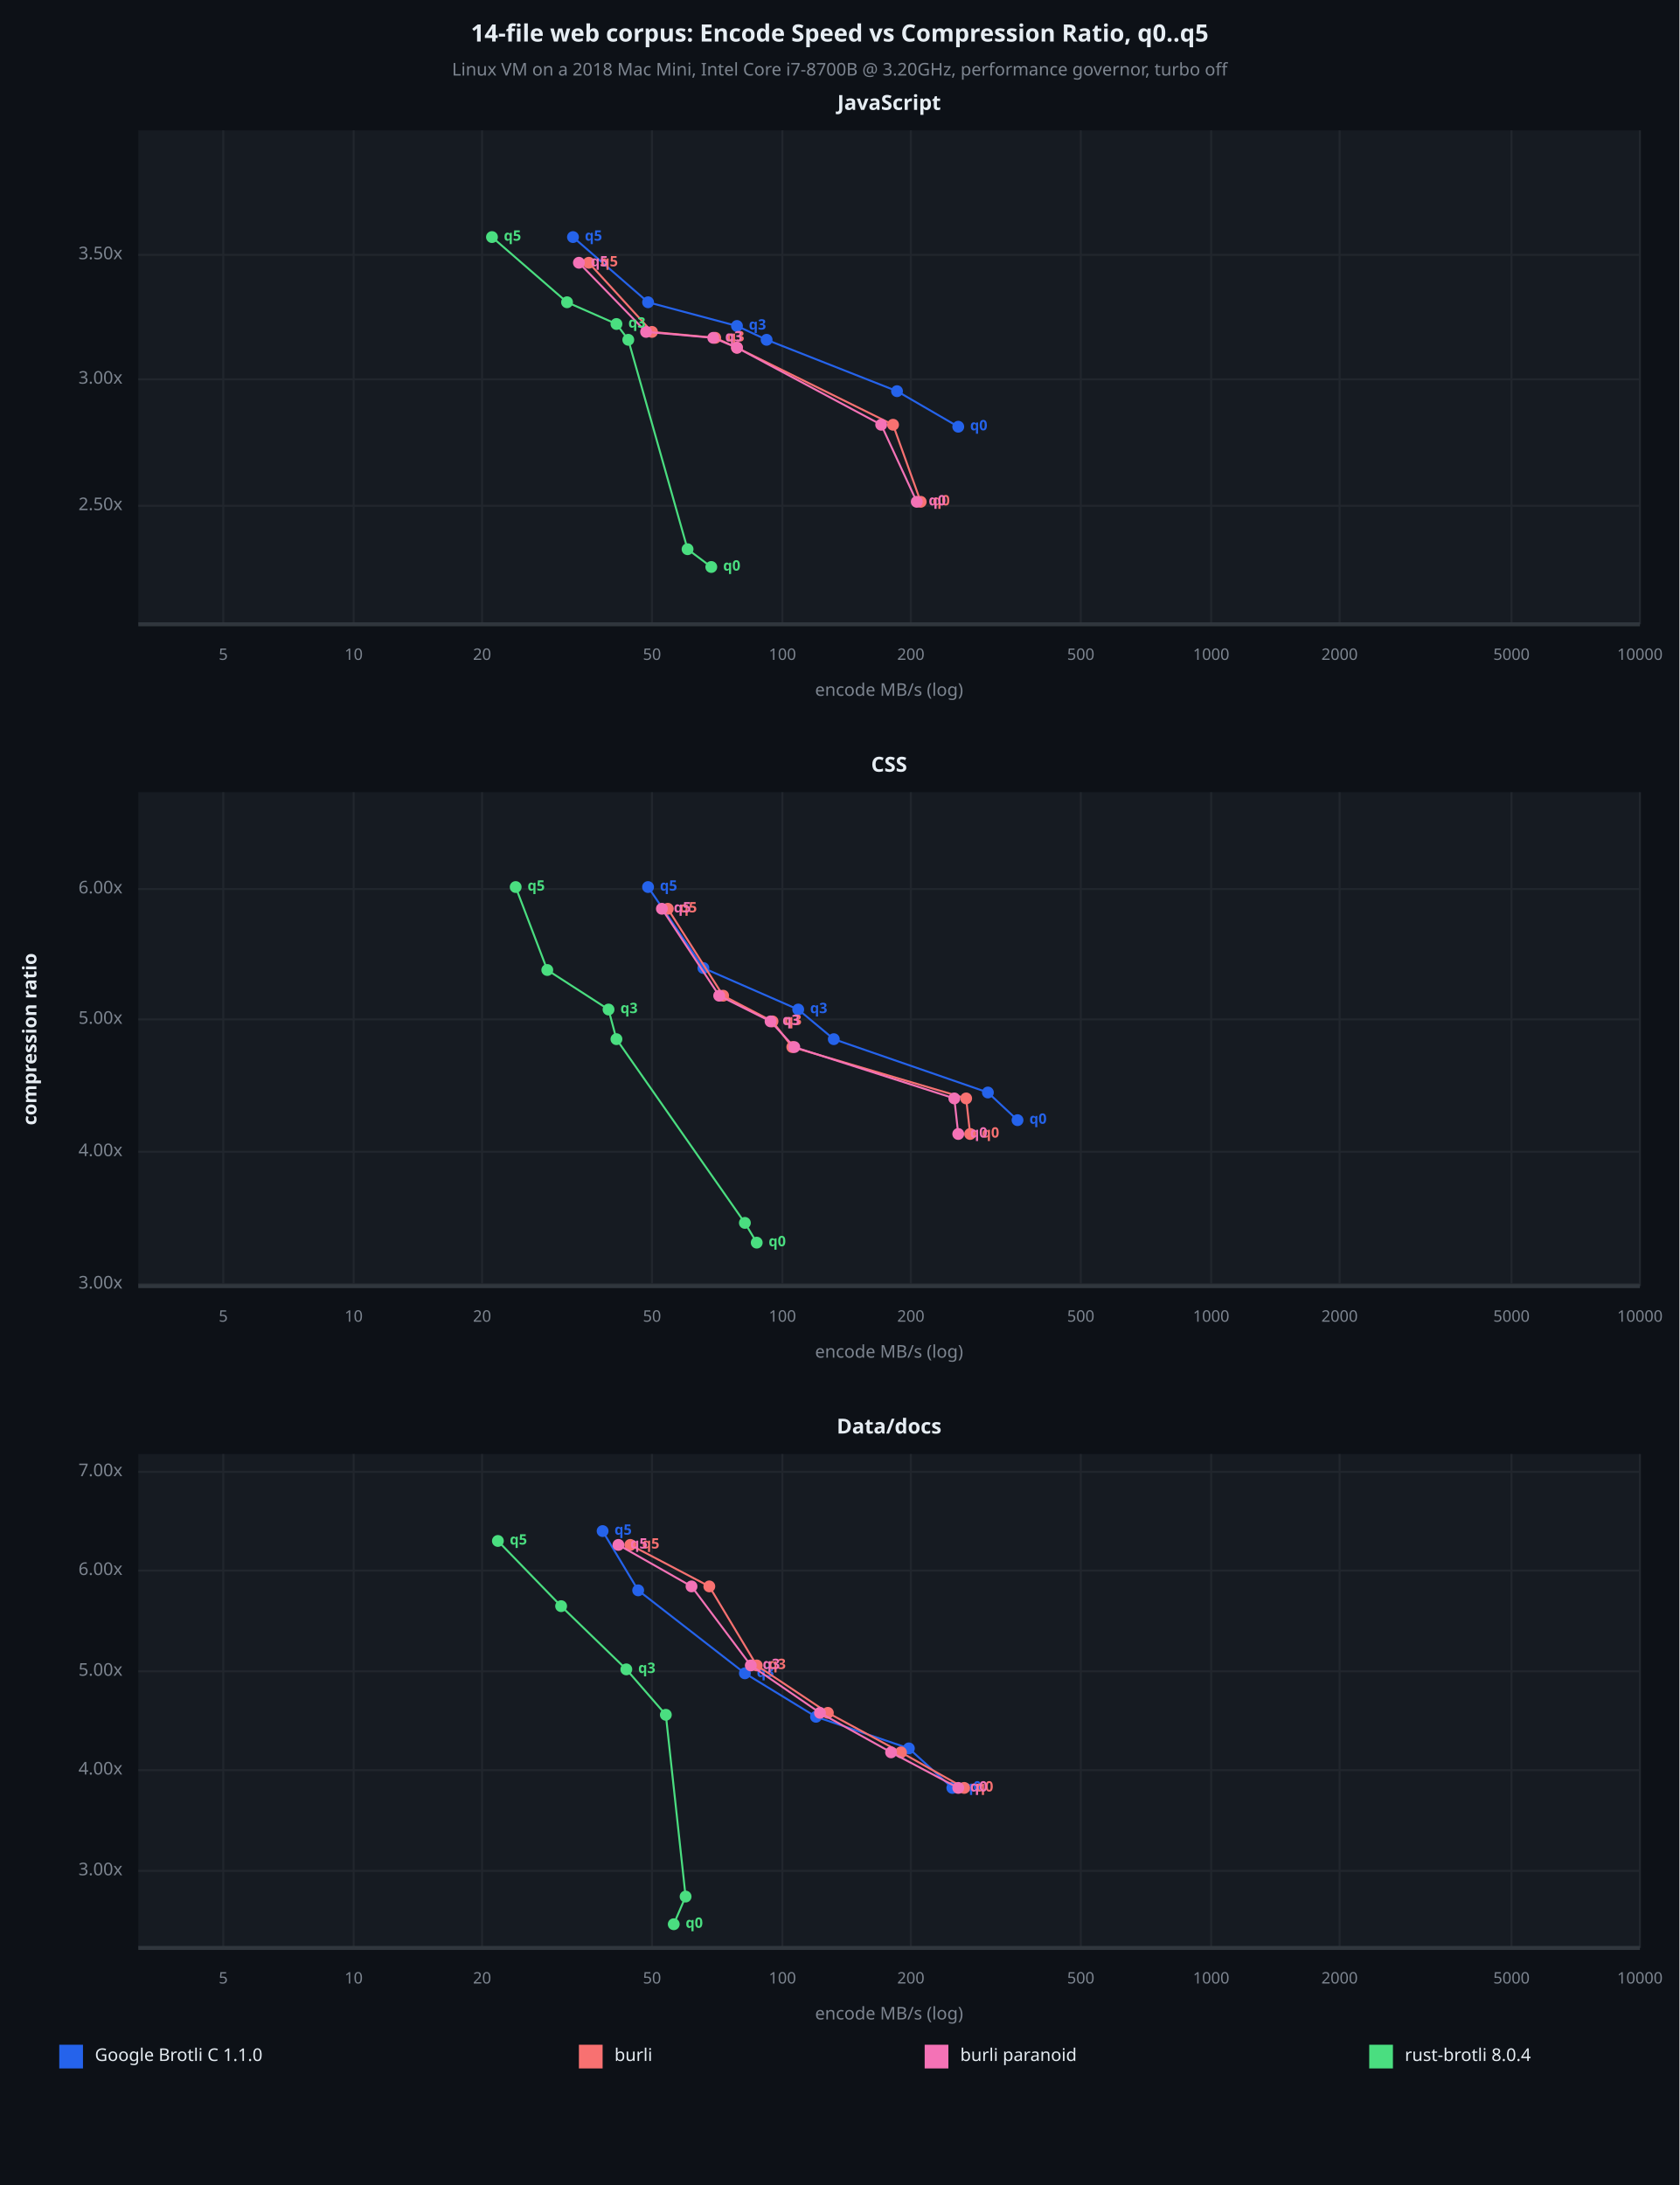
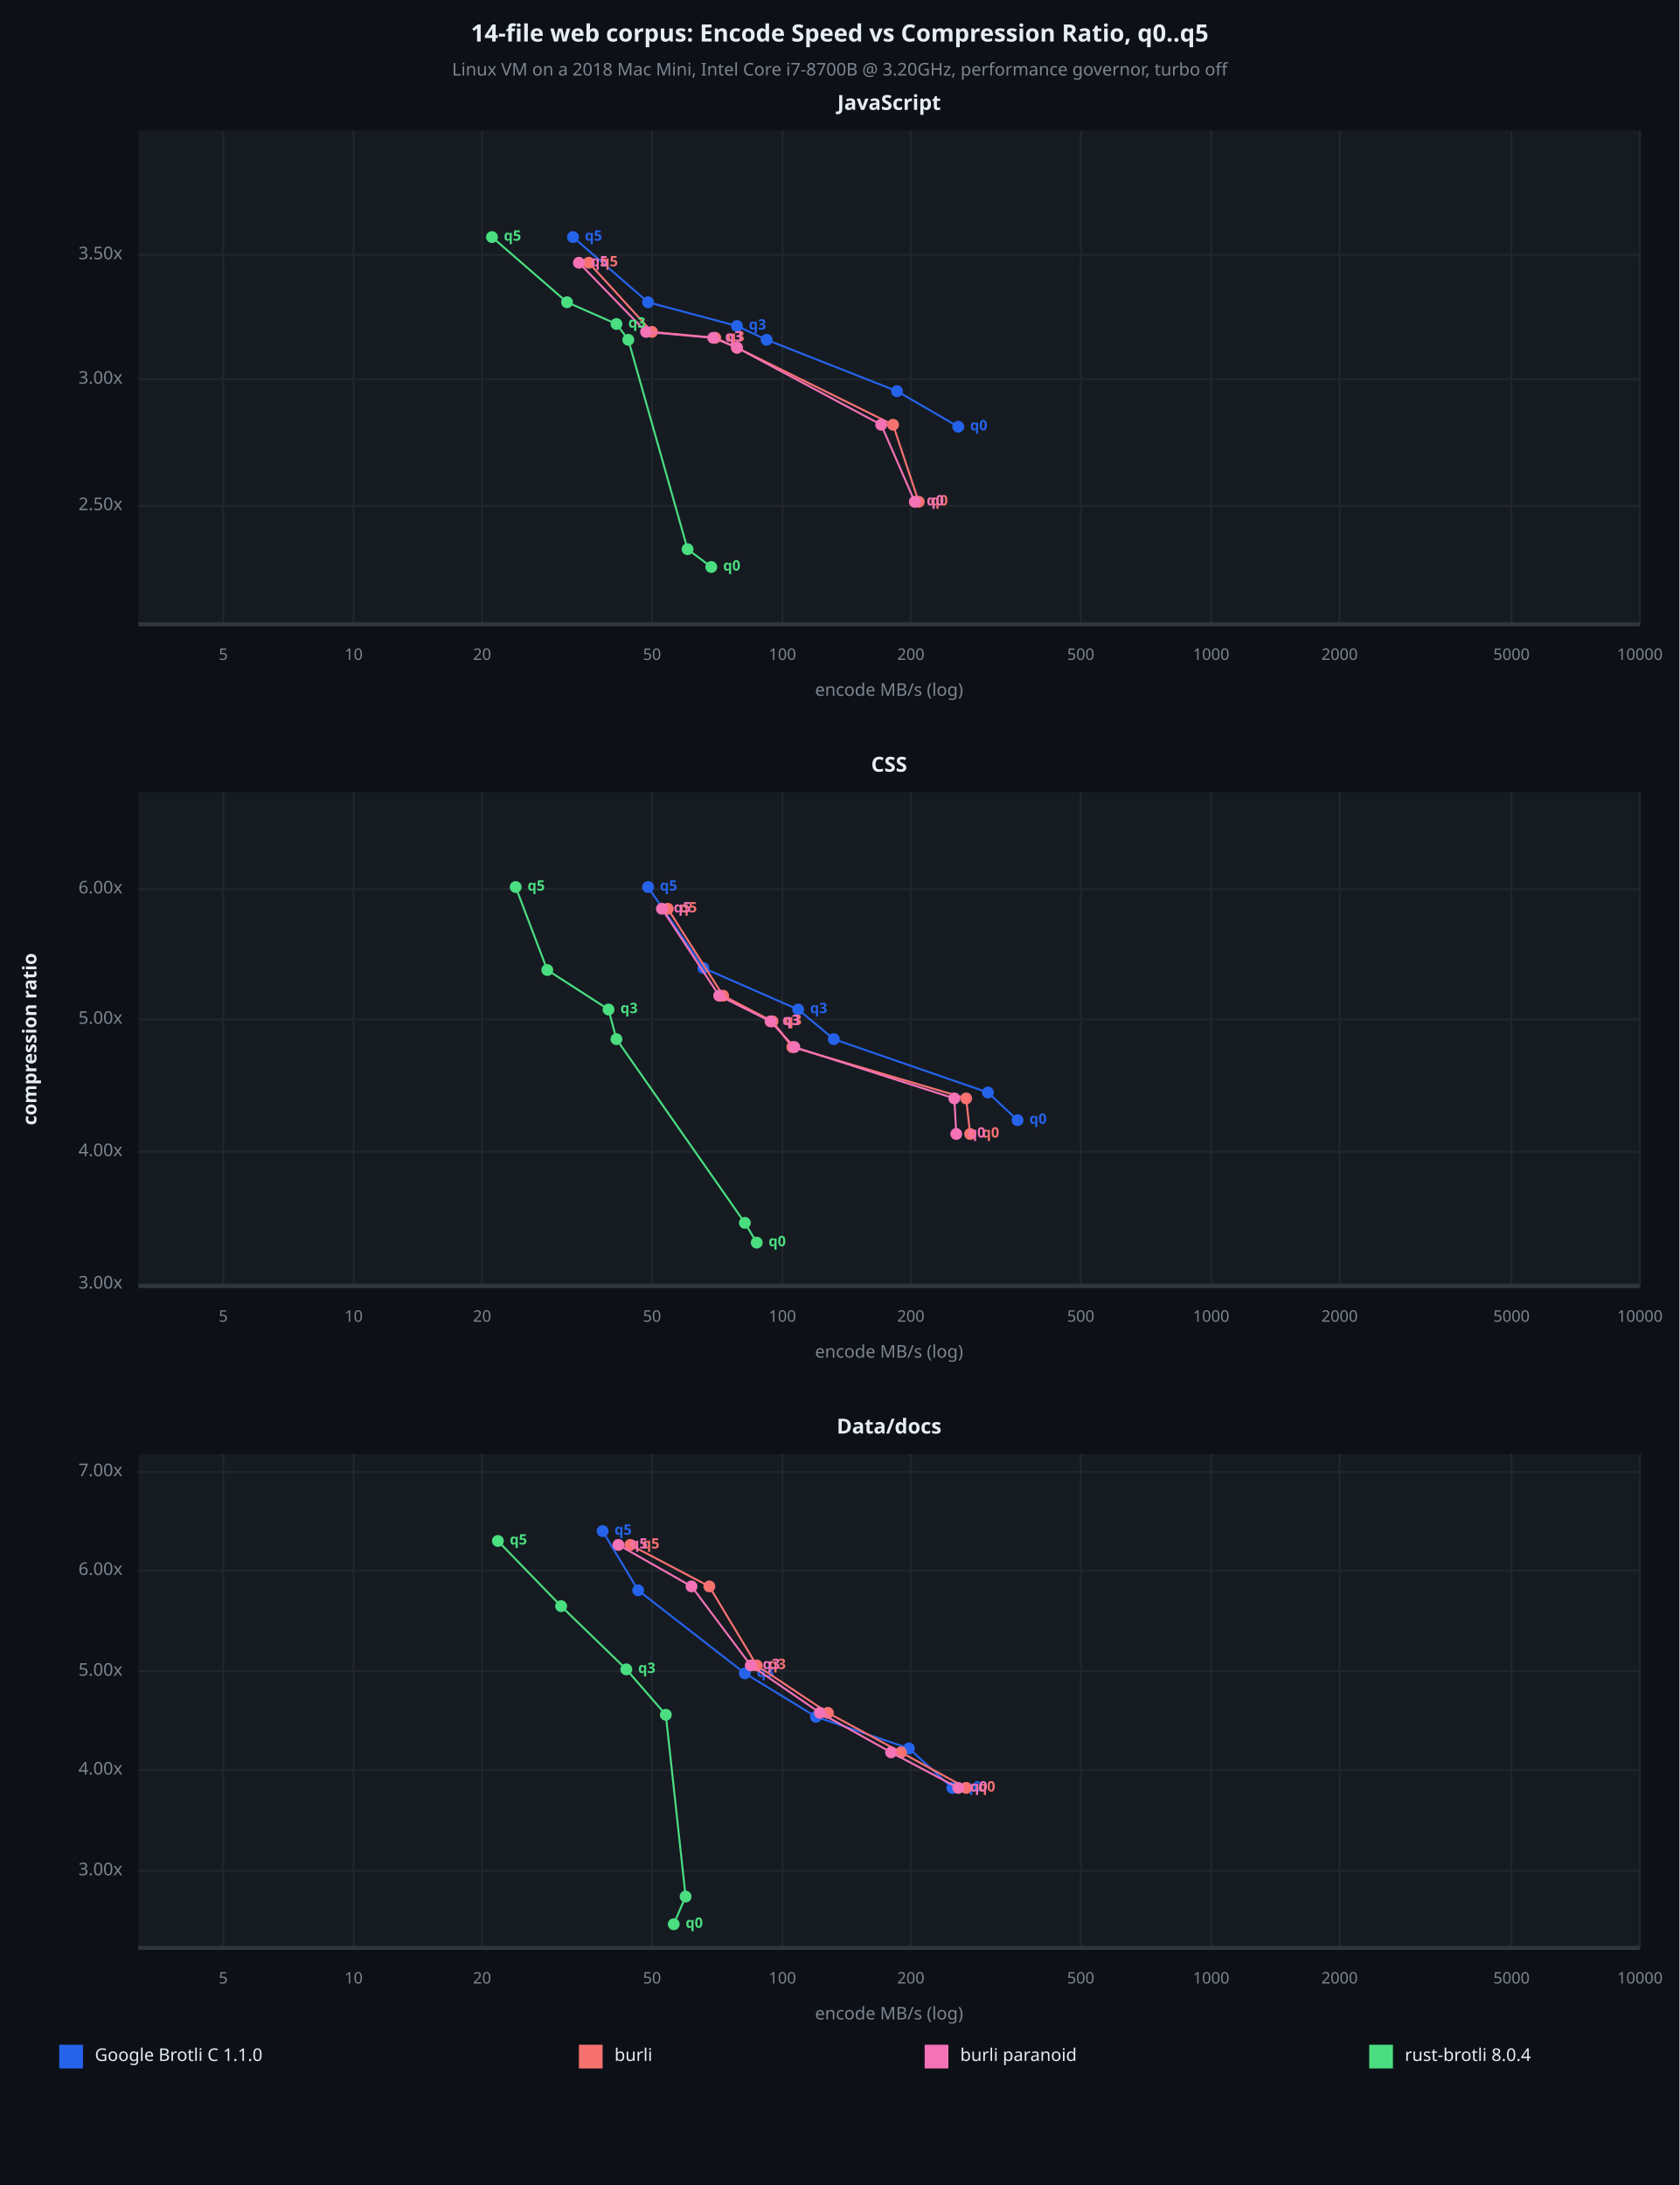
<svg xmlns="http://www.w3.org/2000/svg" viewBox="0 0 850 1106" font-family="system-ui, -apple-system, sans-serif">
  <rect x="0" y="0" width="850" height="1106" opacity="1" fill="#0D1117" stroke="none" />
  <text x="425" y="18" dy="0.5ex" text-anchor="middle" font-family="sans-serif" font-size="12.097" opacity="1" fill="#E6EDF3" font-weight="bold">
14-file web corpus: Encode Speed vs Compression Ratio, q0..q5
</text>
  <text x="425" y="36" dy="0.5ex" text-anchor="middle" font-family="sans-serif" font-size="8.871" opacity="1" fill="#7D8590">
Linux VM on a 2018 Mac Mini, Intel Core i7-8700B @ 3.20GHz, performance governor, turbo off
</text>
  <rect x="70" y="66" width="760" height="250" opacity="1" fill="#161B22" stroke="none" />
  <text x="450" y="53" dy="0.5ex" text-anchor="middle" font-family="sans-serif" font-size="10.484" opacity="1" fill="#E6EDF3" font-weight="bold">
JavaScript
</text>
  <polyline fill="none" opacity="1" stroke="#21262D" stroke-width="1" points="113,66 113,316 " />
  <text x="113" y="332" dy="0.5ex" text-anchor="middle" font-family="sans-serif" font-size="8.065" opacity="1" fill="#7D8590">
5
</text>
  <polyline fill="none" opacity="1" stroke="#21262D" stroke-width="1" points="179,66 179,316 " />
  <text x="179" y="332" dy="0.5ex" text-anchor="middle" font-family="sans-serif" font-size="8.065" opacity="1" fill="#7D8590">
10
</text>
  <polyline fill="none" opacity="1" stroke="#21262D" stroke-width="1" points="244,66 244,316 " />
  <text x="244" y="332" dy="0.5ex" text-anchor="middle" font-family="sans-serif" font-size="8.065" opacity="1" fill="#7D8590">
20
</text>
  <polyline fill="none" opacity="1" stroke="#21262D" stroke-width="1" points="330,66 330,316 " />
  <text x="330" y="332" dy="0.5ex" text-anchor="middle" font-family="sans-serif" font-size="8.065" opacity="1" fill="#7D8590">
50
</text>
  <polyline fill="none" opacity="1" stroke="#21262D" stroke-width="1" points="396,66 396,316 " />
  <text x="396" y="332" dy="0.5ex" text-anchor="middle" font-family="sans-serif" font-size="8.065" opacity="1" fill="#7D8590">
100
</text>
  <polyline fill="none" opacity="1" stroke="#21262D" stroke-width="1" points="461,66 461,316 " />
  <text x="461" y="332" dy="0.5ex" text-anchor="middle" font-family="sans-serif" font-size="8.065" opacity="1" fill="#7D8590">
200
</text>
  <polyline fill="none" opacity="1" stroke="#21262D" stroke-width="1" points="547,66 547,316 " />
  <text x="547" y="332" dy="0.5ex" text-anchor="middle" font-family="sans-serif" font-size="8.065" opacity="1" fill="#7D8590">
500
</text>
  <polyline fill="none" opacity="1" stroke="#21262D" stroke-width="1" points="613,66 613,316 " />
  <text x="613" y="332" dy="0.5ex" text-anchor="middle" font-family="sans-serif" font-size="8.065" opacity="1" fill="#7D8590">
1000
</text>
  <polyline fill="none" opacity="1" stroke="#21262D" stroke-width="1" points="678,66 678,316 " />
  <text x="678" y="332" dy="0.5ex" text-anchor="middle" font-family="sans-serif" font-size="8.065" opacity="1" fill="#7D8590">
2000
</text>
  <polyline fill="none" opacity="1" stroke="#21262D" stroke-width="1" points="765,66 765,316 " />
  <text x="765" y="332" dy="0.5ex" text-anchor="middle" font-family="sans-serif" font-size="8.065" opacity="1" fill="#7D8590">
5000
</text>
  <polyline fill="none" opacity="1" stroke="#21262D" stroke-width="1" points="830,66 830,316 " />
  <text x="830" y="332" dy="0.5ex" text-anchor="middle" font-family="sans-serif" font-size="8.065" opacity="1" fill="#7D8590">
10000
</text>
  <polyline fill="none" opacity="1" stroke="#21262D" stroke-width="1" points="70,256 830,256 " />
  <text x="62" y="256" dy="0.5ex" text-anchor="end" font-family="sans-serif" font-size="8.871" opacity="1" fill="#7D8590">
2.50x
</text>
  <polyline fill="none" opacity="1" stroke="#21262D" stroke-width="1" points="70,192 830,192 " />
  <text x="62" y="192" dy="0.5ex" text-anchor="end" font-family="sans-serif" font-size="8.871" opacity="1" fill="#7D8590">
3.00x
</text>
  <polyline fill="none" opacity="1" stroke="#21262D" stroke-width="1" points="70,129 830,129 " />
  <text x="62" y="129" dy="0.5ex" text-anchor="end" font-family="sans-serif" font-size="8.871" opacity="1" fill="#7D8590">
3.50x
</text>
  <polyline fill="none" opacity="1" stroke="#30363D" stroke-width="2" points="70,316 830,316 " />
  <polyline fill="none" opacity="1" stroke="#2563EB" stroke-width="1" points="485,216 454,198 388,172 373,165 328,153 290,120 " />
  <circle cx="485" cy="216" r="3" opacity="1" fill="#2563EB" stroke="none" stroke-width="1" />
  <text x="491" y="216" dy="0.5ex" text-anchor="start" font-family="sans-serif" font-size="7.258" opacity="1" fill="#2563EB" font-weight="bold">
q0
</text>
  <circle cx="454" cy="198" r="3" opacity="1" fill="#2563EB" stroke="none" stroke-width="1" />
  <circle cx="388" cy="172" r="3" opacity="1" fill="#2563EB" stroke="none" stroke-width="1" />
  <circle cx="373" cy="165" r="3" opacity="1" fill="#2563EB" stroke="none" stroke-width="1" />
  <text x="379" y="165" dy="0.5ex" text-anchor="start" font-family="sans-serif" font-size="7.258" opacity="1" fill="#2563EB" font-weight="bold">
q3
</text>
  <circle cx="328" cy="153" r="3" opacity="1" fill="#2563EB" stroke="none" stroke-width="1" />
  <circle cx="290" cy="120" r="3" opacity="1" fill="#2563EB" stroke="none" stroke-width="1" />
  <text x="296" y="120" dy="0.5ex" text-anchor="start" font-family="sans-serif" font-size="7.258" opacity="1" fill="#2563EB" font-weight="bold">
q5
</text>
-   <polyline fill="none" opacity="1" stroke="#F87171" stroke-width="1" points="466,254 452,215 373,176 362,171 330,168 298,133 " />
-   <circle cx="466" cy="254" r="3" opacity="1" fill="#F87171" stroke="none" stroke-width="1" />
-   <text x="472" y="254" dy="0.5ex" text-anchor="start" font-family="sans-serif" font-size="7.258" opacity="1" fill="#F87171" font-weight="bold">
+   <polyline fill="none" opacity="1" stroke="#F87171" stroke-width="1" points="465,254 452,215 373,176 362,171 330,168 298,133 " />
+   <circle cx="465" cy="254" r="3" opacity="1" fill="#F87171" stroke="none" stroke-width="1" />
+   <text x="471" y="254" dy="0.5ex" text-anchor="start" font-family="sans-serif" font-size="7.258" opacity="1" fill="#F87171" font-weight="bold">
q0
</text>
  <circle cx="452" cy="215" r="3" opacity="1" fill="#F87171" stroke="none" stroke-width="1" />
  <circle cx="373" cy="176" r="3" opacity="1" fill="#F87171" stroke="none" stroke-width="1" />
  <circle cx="362" cy="171" r="3" opacity="1" fill="#F87171" stroke="none" stroke-width="1" />
  <text x="368" y="171" dy="0.5ex" text-anchor="start" font-family="sans-serif" font-size="7.258" opacity="1" fill="#F87171" font-weight="bold">
q3
</text>
  <circle cx="330" cy="168" r="3" opacity="1" fill="#F87171" stroke="none" stroke-width="1" />
  <circle cx="298" cy="133" r="3" opacity="1" fill="#F87171" stroke="none" stroke-width="1" />
  <text x="304" y="133" dy="0.5ex" text-anchor="start" font-family="sans-serif" font-size="7.258" opacity="1" fill="#F87171" font-weight="bold">
q5
</text>
-   <polyline fill="none" opacity="1" stroke="#F472B6" stroke-width="1" points="464,254 446,215 373,176 361,171 327,168 293,133 " />
-   <circle cx="464" cy="254" r="3" opacity="1" fill="#F472B6" stroke="none" stroke-width="1" />
-   <text x="470" y="254" dy="0.5ex" text-anchor="start" font-family="sans-serif" font-size="7.258" opacity="1" fill="#F472B6" font-weight="bold">
+   <polyline fill="none" opacity="1" stroke="#F472B6" stroke-width="1" points="463,254 446,215 373,176 361,171 327,168 293,133 " />
+   <circle cx="463" cy="254" r="3" opacity="1" fill="#F472B6" stroke="none" stroke-width="1" />
+   <text x="469" y="254" dy="0.5ex" text-anchor="start" font-family="sans-serif" font-size="7.258" opacity="1" fill="#F472B6" font-weight="bold">
q0
</text>
  <circle cx="446" cy="215" r="3" opacity="1" fill="#F472B6" stroke="none" stroke-width="1" />
  <circle cx="373" cy="176" r="3" opacity="1" fill="#F472B6" stroke="none" stroke-width="1" />
  <circle cx="361" cy="171" r="3" opacity="1" fill="#F472B6" stroke="none" stroke-width="1" />
  <text x="367" y="171" dy="0.5ex" text-anchor="start" font-family="sans-serif" font-size="7.258" opacity="1" fill="#F472B6" font-weight="bold">
q3
</text>
  <circle cx="327" cy="168" r="3" opacity="1" fill="#F472B6" stroke="none" stroke-width="1" />
  <circle cx="293" cy="133" r="3" opacity="1" fill="#F472B6" stroke="none" stroke-width="1" />
  <text x="299" y="133" dy="0.5ex" text-anchor="start" font-family="sans-serif" font-size="7.258" opacity="1" fill="#F472B6" font-weight="bold">
q5
</text>
  <polyline fill="none" opacity="1" stroke="#4ADE80" stroke-width="1" points="360,287 348,278 318,172 312,164 287,153 249,120 " />
  <circle cx="360" cy="287" r="3" opacity="1" fill="#4ADE80" stroke="none" stroke-width="1" />
  <text x="366" y="287" dy="0.5ex" text-anchor="start" font-family="sans-serif" font-size="7.258" opacity="1" fill="#4ADE80" font-weight="bold">
q0
</text>
  <circle cx="348" cy="278" r="3" opacity="1" fill="#4ADE80" stroke="none" stroke-width="1" />
  <circle cx="318" cy="172" r="3" opacity="1" fill="#4ADE80" stroke="none" stroke-width="1" />
  <circle cx="312" cy="164" r="3" opacity="1" fill="#4ADE80" stroke="none" stroke-width="1" />
  <text x="318" y="164" dy="0.5ex" text-anchor="start" font-family="sans-serif" font-size="7.258" opacity="1" fill="#4ADE80" font-weight="bold">
q3
</text>
  <circle cx="287" cy="153" r="3" opacity="1" fill="#4ADE80" stroke="none" stroke-width="1" />
  <circle cx="249" cy="120" r="3" opacity="1" fill="#4ADE80" stroke="none" stroke-width="1" />
  <text x="255" y="120" dy="0.5ex" text-anchor="start" font-family="sans-serif" font-size="7.258" opacity="1" fill="#4ADE80" font-weight="bold">
q5
</text>
  <text x="450" y="350" dy="0.5ex" text-anchor="middle" font-family="sans-serif" font-size="8.871" opacity="1" fill="#7D8590">
encode MB/s (log)
</text>
  <rect x="70" y="401" width="760" height="250" opacity="1" fill="#161B22" stroke="none" />
  <text x="450" y="388" dy="0.5ex" text-anchor="middle" font-family="sans-serif" font-size="10.484" opacity="1" fill="#E6EDF3" font-weight="bold">
CSS
</text>
  <polyline fill="none" opacity="1" stroke="#21262D" stroke-width="1" points="113,401 113,651 " />
  <text x="113" y="667" dy="0.5ex" text-anchor="middle" font-family="sans-serif" font-size="8.065" opacity="1" fill="#7D8590">
5
</text>
  <polyline fill="none" opacity="1" stroke="#21262D" stroke-width="1" points="179,401 179,651 " />
  <text x="179" y="667" dy="0.5ex" text-anchor="middle" font-family="sans-serif" font-size="8.065" opacity="1" fill="#7D8590">
10
</text>
  <polyline fill="none" opacity="1" stroke="#21262D" stroke-width="1" points="244,401 244,651 " />
  <text x="244" y="667" dy="0.5ex" text-anchor="middle" font-family="sans-serif" font-size="8.065" opacity="1" fill="#7D8590">
20
</text>
  <polyline fill="none" opacity="1" stroke="#21262D" stroke-width="1" points="330,401 330,651 " />
  <text x="330" y="667" dy="0.5ex" text-anchor="middle" font-family="sans-serif" font-size="8.065" opacity="1" fill="#7D8590">
50
</text>
  <polyline fill="none" opacity="1" stroke="#21262D" stroke-width="1" points="396,401 396,651 " />
  <text x="396" y="667" dy="0.5ex" text-anchor="middle" font-family="sans-serif" font-size="8.065" opacity="1" fill="#7D8590">
100
</text>
  <polyline fill="none" opacity="1" stroke="#21262D" stroke-width="1" points="461,401 461,651 " />
  <text x="461" y="667" dy="0.5ex" text-anchor="middle" font-family="sans-serif" font-size="8.065" opacity="1" fill="#7D8590">
200
</text>
  <polyline fill="none" opacity="1" stroke="#21262D" stroke-width="1" points="547,401 547,651 " />
  <text x="547" y="667" dy="0.5ex" text-anchor="middle" font-family="sans-serif" font-size="8.065" opacity="1" fill="#7D8590">
500
</text>
  <polyline fill="none" opacity="1" stroke="#21262D" stroke-width="1" points="613,401 613,651 " />
  <text x="613" y="667" dy="0.5ex" text-anchor="middle" font-family="sans-serif" font-size="8.065" opacity="1" fill="#7D8590">
1000
</text>
  <polyline fill="none" opacity="1" stroke="#21262D" stroke-width="1" points="678,401 678,651 " />
  <text x="678" y="667" dy="0.5ex" text-anchor="middle" font-family="sans-serif" font-size="8.065" opacity="1" fill="#7D8590">
2000
</text>
  <polyline fill="none" opacity="1" stroke="#21262D" stroke-width="1" points="765,401 765,651 " />
  <text x="765" y="667" dy="0.5ex" text-anchor="middle" font-family="sans-serif" font-size="8.065" opacity="1" fill="#7D8590">
5000
</text>
  <polyline fill="none" opacity="1" stroke="#21262D" stroke-width="1" points="830,401 830,651 " />
  <text x="830" y="667" dy="0.5ex" text-anchor="middle" font-family="sans-serif" font-size="8.065" opacity="1" fill="#7D8590">
10000
</text>
  <polyline fill="none" opacity="1" stroke="#21262D" stroke-width="1" points="70,650 830,650 " />
  <text x="62" y="650" dy="0.5ex" text-anchor="end" font-family="sans-serif" font-size="8.871" opacity="1" fill="#7D8590">
3.00x
</text>
  <polyline fill="none" opacity="1" stroke="#21262D" stroke-width="1" points="70,583 830,583 " />
  <text x="62" y="583" dy="0.5ex" text-anchor="end" font-family="sans-serif" font-size="8.871" opacity="1" fill="#7D8590">
4.00x
</text>
  <polyline fill="none" opacity="1" stroke="#21262D" stroke-width="1" points="70,516 830,516 " />
  <text x="62" y="516" dy="0.5ex" text-anchor="end" font-family="sans-serif" font-size="8.871" opacity="1" fill="#7D8590">
5.00x
</text>
  <polyline fill="none" opacity="1" stroke="#21262D" stroke-width="1" points="70,450 830,450 " />
  <text x="62" y="450" dy="0.5ex" text-anchor="end" font-family="sans-serif" font-size="8.871" opacity="1" fill="#7D8590">
6.00x
</text>
  <polyline fill="none" opacity="1" stroke="#30363D" stroke-width="2" points="70,651 830,651 " />
  <polyline fill="none" opacity="1" stroke="#2563EB" stroke-width="1" points="515,567 500,553 422,526 404,511 356,490 328,449 " />
  <circle cx="515" cy="567" r="3" opacity="1" fill="#2563EB" stroke="none" stroke-width="1" />
  <text x="521" y="567" dy="0.5ex" text-anchor="start" font-family="sans-serif" font-size="7.258" opacity="1" fill="#2563EB" font-weight="bold">
q0
</text>
  <circle cx="500" cy="553" r="3" opacity="1" fill="#2563EB" stroke="none" stroke-width="1" />
  <circle cx="422" cy="526" r="3" opacity="1" fill="#2563EB" stroke="none" stroke-width="1" />
  <circle cx="404" cy="511" r="3" opacity="1" fill="#2563EB" stroke="none" stroke-width="1" />
  <text x="410" y="511" dy="0.5ex" text-anchor="start" font-family="sans-serif" font-size="7.258" opacity="1" fill="#2563EB" font-weight="bold">
q3
</text>
  <circle cx="356" cy="490" r="3" opacity="1" fill="#2563EB" stroke="none" stroke-width="1" />
  <circle cx="328" cy="449" r="3" opacity="1" fill="#2563EB" stroke="none" stroke-width="1" />
  <text x="334" y="449" dy="0.5ex" text-anchor="start" font-family="sans-serif" font-size="7.258" opacity="1" fill="#2563EB" font-weight="bold">
q5
</text>
  <polyline fill="none" opacity="1" stroke="#F87171" stroke-width="1" points="491,574 489,556 401,530 391,517 366,504 338,460 " />
  <circle cx="491" cy="574" r="3" opacity="1" fill="#F87171" stroke="none" stroke-width="1" />
  <text x="497" y="574" dy="0.5ex" text-anchor="start" font-family="sans-serif" font-size="7.258" opacity="1" fill="#F87171" font-weight="bold">
q0
</text>
  <circle cx="489" cy="556" r="3" opacity="1" fill="#F87171" stroke="none" stroke-width="1" />
  <circle cx="401" cy="530" r="3" opacity="1" fill="#F87171" stroke="none" stroke-width="1" />
  <circle cx="391" cy="517" r="3" opacity="1" fill="#F87171" stroke="none" stroke-width="1" />
  <text x="397" y="517" dy="0.5ex" text-anchor="start" font-family="sans-serif" font-size="7.258" opacity="1" fill="#F87171" font-weight="bold">
q3
</text>
  <circle cx="366" cy="504" r="3" opacity="1" fill="#F87171" stroke="none" stroke-width="1" />
  <circle cx="338" cy="460" r="3" opacity="1" fill="#F87171" stroke="none" stroke-width="1" />
  <text x="344" y="460" dy="0.5ex" text-anchor="start" font-family="sans-serif" font-size="7.258" opacity="1" fill="#F87171" font-weight="bold">
q5
</text>
-   <polyline fill="none" opacity="1" stroke="#F472B6" stroke-width="1" points="485,574 483,556 402,530 390,517 364,504 335,460 " />
-   <circle cx="485" cy="574" r="3" opacity="1" fill="#F472B6" stroke="none" stroke-width="1" />
-   <text x="491" y="574" dy="0.5ex" text-anchor="start" font-family="sans-serif" font-size="7.258" opacity="1" fill="#F472B6" font-weight="bold">
+   <polyline fill="none" opacity="1" stroke="#F472B6" stroke-width="1" points="484,574 483,556 402,530 390,517 364,504 335,460 " />
+   <circle cx="484" cy="574" r="3" opacity="1" fill="#F472B6" stroke="none" stroke-width="1" />
+   <text x="490" y="574" dy="0.5ex" text-anchor="start" font-family="sans-serif" font-size="7.258" opacity="1" fill="#F472B6" font-weight="bold">
q0
</text>
  <circle cx="483" cy="556" r="3" opacity="1" fill="#F472B6" stroke="none" stroke-width="1" />
  <circle cx="402" cy="530" r="3" opacity="1" fill="#F472B6" stroke="none" stroke-width="1" />
  <circle cx="390" cy="517" r="3" opacity="1" fill="#F472B6" stroke="none" stroke-width="1" />
  <text x="396" y="517" dy="0.5ex" text-anchor="start" font-family="sans-serif" font-size="7.258" opacity="1" fill="#F472B6" font-weight="bold">
q3
</text>
  <circle cx="364" cy="504" r="3" opacity="1" fill="#F472B6" stroke="none" stroke-width="1" />
  <circle cx="335" cy="460" r="3" opacity="1" fill="#F472B6" stroke="none" stroke-width="1" />
  <text x="341" y="460" dy="0.5ex" text-anchor="start" font-family="sans-serif" font-size="7.258" opacity="1" fill="#F472B6" font-weight="bold">
q5
</text>
  <polyline fill="none" opacity="1" stroke="#4ADE80" stroke-width="1" points="383,629 377,619 312,526 308,511 277,491 261,449 " />
  <circle cx="383" cy="629" r="3" opacity="1" fill="#4ADE80" stroke="none" stroke-width="1" />
  <text x="389" y="629" dy="0.5ex" text-anchor="start" font-family="sans-serif" font-size="7.258" opacity="1" fill="#4ADE80" font-weight="bold">
q0
</text>
  <circle cx="377" cy="619" r="3" opacity="1" fill="#4ADE80" stroke="none" stroke-width="1" />
  <circle cx="312" cy="526" r="3" opacity="1" fill="#4ADE80" stroke="none" stroke-width="1" />
  <circle cx="308" cy="511" r="3" opacity="1" fill="#4ADE80" stroke="none" stroke-width="1" />
  <text x="314" y="511" dy="0.5ex" text-anchor="start" font-family="sans-serif" font-size="7.258" opacity="1" fill="#4ADE80" font-weight="bold">
q3
</text>
  <circle cx="277" cy="491" r="3" opacity="1" fill="#4ADE80" stroke="none" stroke-width="1" />
  <circle cx="261" cy="449" r="3" opacity="1" fill="#4ADE80" stroke="none" stroke-width="1" />
  <text x="267" y="449" dy="0.5ex" text-anchor="start" font-family="sans-serif" font-size="7.258" opacity="1" fill="#4ADE80" font-weight="bold">
q5
</text>
  <text x="450" y="685" dy="0.5ex" text-anchor="middle" font-family="sans-serif" font-size="8.871" opacity="1" fill="#7D8590">
encode MB/s (log)
</text>
  <rect x="70" y="736" width="760" height="250" opacity="1" fill="#161B22" stroke="none" />
  <text x="450" y="723" dy="0.5ex" text-anchor="middle" font-family="sans-serif" font-size="10.484" opacity="1" fill="#E6EDF3" font-weight="bold">
Data/docs
</text>
  <polyline fill="none" opacity="1" stroke="#21262D" stroke-width="1" points="113,736 113,986 " />
  <text x="113" y="1002" dy="0.5ex" text-anchor="middle" font-family="sans-serif" font-size="8.065" opacity="1" fill="#7D8590">
5
</text>
  <polyline fill="none" opacity="1" stroke="#21262D" stroke-width="1" points="179,736 179,986 " />
  <text x="179" y="1002" dy="0.5ex" text-anchor="middle" font-family="sans-serif" font-size="8.065" opacity="1" fill="#7D8590">
10
</text>
  <polyline fill="none" opacity="1" stroke="#21262D" stroke-width="1" points="244,736 244,986 " />
  <text x="244" y="1002" dy="0.5ex" text-anchor="middle" font-family="sans-serif" font-size="8.065" opacity="1" fill="#7D8590">
20
</text>
  <polyline fill="none" opacity="1" stroke="#21262D" stroke-width="1" points="330,736 330,986 " />
  <text x="330" y="1002" dy="0.5ex" text-anchor="middle" font-family="sans-serif" font-size="8.065" opacity="1" fill="#7D8590">
50
</text>
  <polyline fill="none" opacity="1" stroke="#21262D" stroke-width="1" points="396,736 396,986 " />
  <text x="396" y="1002" dy="0.5ex" text-anchor="middle" font-family="sans-serif" font-size="8.065" opacity="1" fill="#7D8590">
100
</text>
  <polyline fill="none" opacity="1" stroke="#21262D" stroke-width="1" points="461,736 461,986 " />
  <text x="461" y="1002" dy="0.5ex" text-anchor="middle" font-family="sans-serif" font-size="8.065" opacity="1" fill="#7D8590">
200
</text>
  <polyline fill="none" opacity="1" stroke="#21262D" stroke-width="1" points="547,736 547,986 " />
  <text x="547" y="1002" dy="0.5ex" text-anchor="middle" font-family="sans-serif" font-size="8.065" opacity="1" fill="#7D8590">
500
</text>
  <polyline fill="none" opacity="1" stroke="#21262D" stroke-width="1" points="613,736 613,986 " />
  <text x="613" y="1002" dy="0.5ex" text-anchor="middle" font-family="sans-serif" font-size="8.065" opacity="1" fill="#7D8590">
1000
</text>
  <polyline fill="none" opacity="1" stroke="#21262D" stroke-width="1" points="678,736 678,986 " />
  <text x="678" y="1002" dy="0.5ex" text-anchor="middle" font-family="sans-serif" font-size="8.065" opacity="1" fill="#7D8590">
2000
</text>
  <polyline fill="none" opacity="1" stroke="#21262D" stroke-width="1" points="765,736 765,986 " />
  <text x="765" y="1002" dy="0.5ex" text-anchor="middle" font-family="sans-serif" font-size="8.065" opacity="1" fill="#7D8590">
5000
</text>
  <polyline fill="none" opacity="1" stroke="#21262D" stroke-width="1" points="830,736 830,986 " />
  <text x="830" y="1002" dy="0.5ex" text-anchor="middle" font-family="sans-serif" font-size="8.065" opacity="1" fill="#7D8590">
10000
</text>
  <polyline fill="none" opacity="1" stroke="#21262D" stroke-width="1" points="70,947 830,947 " />
  <text x="62" y="947" dy="0.5ex" text-anchor="end" font-family="sans-serif" font-size="8.871" opacity="1" fill="#7D8590">
3.00x
</text>
  <polyline fill="none" opacity="1" stroke="#21262D" stroke-width="1" points="70,896 830,896 " />
  <text x="62" y="896" dy="0.5ex" text-anchor="end" font-family="sans-serif" font-size="8.871" opacity="1" fill="#7D8590">
4.00x
</text>
  <polyline fill="none" opacity="1" stroke="#21262D" stroke-width="1" points="70,846 830,846 " />
  <text x="62" y="846" dy="0.5ex" text-anchor="end" font-family="sans-serif" font-size="8.871" opacity="1" fill="#7D8590">
5.00x
</text>
  <polyline fill="none" opacity="1" stroke="#21262D" stroke-width="1" points="70,795 830,795 " />
  <text x="62" y="795" dy="0.5ex" text-anchor="end" font-family="sans-serif" font-size="8.871" opacity="1" fill="#7D8590">
6.00x
</text>
  <polyline fill="none" opacity="1" stroke="#21262D" stroke-width="1" points="70,745 830,745 " />
  <text x="62" y="745" dy="0.5ex" text-anchor="end" font-family="sans-serif" font-size="8.871" opacity="1" fill="#7D8590">
7.00x
</text>
  <polyline fill="none" opacity="1" stroke="#30363D" stroke-width="2" points="70,986 830,986 " />
  <polyline fill="none" opacity="1" stroke="#2563EB" stroke-width="1" points="482,905 460,885 413,869 377,847 323,805 305,775 " />
  <circle cx="482" cy="905" r="3" opacity="1" fill="#2563EB" stroke="none" stroke-width="1" />
  <text x="488" y="905" dy="0.5ex" text-anchor="start" font-family="sans-serif" font-size="7.258" opacity="1" fill="#2563EB" font-weight="bold">
q0
</text>
  <circle cx="460" cy="885" r="3" opacity="1" fill="#2563EB" stroke="none" stroke-width="1" />
  <circle cx="413" cy="869" r="3" opacity="1" fill="#2563EB" stroke="none" stroke-width="1" />
  <circle cx="377" cy="847" r="3" opacity="1" fill="#2563EB" stroke="none" stroke-width="1" />
  <text x="383" y="847" dy="0.5ex" text-anchor="start" font-family="sans-serif" font-size="7.258" opacity="1" fill="#2563EB" font-weight="bold">
q3
</text>
  <circle cx="323" cy="805" r="3" opacity="1" fill="#2563EB" stroke="none" stroke-width="1" />
  <circle cx="305" cy="775" r="3" opacity="1" fill="#2563EB" stroke="none" stroke-width="1" />
  <text x="311" y="775" dy="0.5ex" text-anchor="start" font-family="sans-serif" font-size="7.258" opacity="1" fill="#2563EB" font-weight="bold">
q5
</text>
-   <polyline fill="none" opacity="1" stroke="#F87171" stroke-width="1" points="488,905 456,887 419,867 383,843 359,803 319,782 " />
-   <circle cx="488" cy="905" r="3" opacity="1" fill="#F87171" stroke="none" stroke-width="1" />
-   <text x="494" y="905" dy="0.5ex" text-anchor="start" font-family="sans-serif" font-size="7.258" opacity="1" fill="#F87171" font-weight="bold">
+   <polyline fill="none" opacity="1" stroke="#F87171" stroke-width="1" points="489,905 456,887 419,867 383,843 359,803 319,782 " />
+   <circle cx="489" cy="905" r="3" opacity="1" fill="#F87171" stroke="none" stroke-width="1" />
+   <text x="495" y="905" dy="0.5ex" text-anchor="start" font-family="sans-serif" font-size="7.258" opacity="1" fill="#F87171" font-weight="bold">
q0
</text>
  <circle cx="456" cy="887" r="3" opacity="1" fill="#F87171" stroke="none" stroke-width="1" />
  <circle cx="419" cy="867" r="3" opacity="1" fill="#F87171" stroke="none" stroke-width="1" />
  <circle cx="383" cy="843" r="3" opacity="1" fill="#F87171" stroke="none" stroke-width="1" />
  <text x="389" y="843" dy="0.5ex" text-anchor="start" font-family="sans-serif" font-size="7.258" opacity="1" fill="#F87171" font-weight="bold">
q3
</text>
  <circle cx="359" cy="803" r="3" opacity="1" fill="#F87171" stroke="none" stroke-width="1" />
  <circle cx="319" cy="782" r="3" opacity="1" fill="#F87171" stroke="none" stroke-width="1" />
  <text x="325" y="782" dy="0.5ex" text-anchor="start" font-family="sans-serif" font-size="7.258" opacity="1" fill="#F87171" font-weight="bold">
q5
</text>
  <polyline fill="none" opacity="1" stroke="#F472B6" stroke-width="1" points="485,905 451,887 415,867 380,843 350,803 313,782 " />
  <circle cx="485" cy="905" r="3" opacity="1" fill="#F472B6" stroke="none" stroke-width="1" />
  <text x="491" y="905" dy="0.5ex" text-anchor="start" font-family="sans-serif" font-size="7.258" opacity="1" fill="#F472B6" font-weight="bold">
q0
</text>
  <circle cx="451" cy="887" r="3" opacity="1" fill="#F472B6" stroke="none" stroke-width="1" />
  <circle cx="415" cy="867" r="3" opacity="1" fill="#F472B6" stroke="none" stroke-width="1" />
  <circle cx="380" cy="843" r="3" opacity="1" fill="#F472B6" stroke="none" stroke-width="1" />
  <text x="386" y="843" dy="0.5ex" text-anchor="start" font-family="sans-serif" font-size="7.258" opacity="1" fill="#F472B6" font-weight="bold">
q3
</text>
  <circle cx="350" cy="803" r="3" opacity="1" fill="#F472B6" stroke="none" stroke-width="1" />
  <circle cx="313" cy="782" r="3" opacity="1" fill="#F472B6" stroke="none" stroke-width="1" />
  <text x="319" y="782" dy="0.5ex" text-anchor="start" font-family="sans-serif" font-size="7.258" opacity="1" fill="#F472B6" font-weight="bold">
q5
</text>
  <polyline fill="none" opacity="1" stroke="#4ADE80" stroke-width="1" points="341,974 347,960 337,868 317,845 284,813 252,780 " />
  <circle cx="341" cy="974" r="3" opacity="1" fill="#4ADE80" stroke="none" stroke-width="1" />
  <text x="347" y="974" dy="0.5ex" text-anchor="start" font-family="sans-serif" font-size="7.258" opacity="1" fill="#4ADE80" font-weight="bold">
q0
</text>
  <circle cx="347" cy="960" r="3" opacity="1" fill="#4ADE80" stroke="none" stroke-width="1" />
  <circle cx="337" cy="868" r="3" opacity="1" fill="#4ADE80" stroke="none" stroke-width="1" />
  <circle cx="317" cy="845" r="3" opacity="1" fill="#4ADE80" stroke="none" stroke-width="1" />
  <text x="323" y="845" dy="0.5ex" text-anchor="start" font-family="sans-serif" font-size="7.258" opacity="1" fill="#4ADE80" font-weight="bold">
q3
</text>
  <circle cx="284" cy="813" r="3" opacity="1" fill="#4ADE80" stroke="none" stroke-width="1" />
  <circle cx="252" cy="780" r="3" opacity="1" fill="#4ADE80" stroke="none" stroke-width="1" />
  <text x="258" y="780" dy="0.5ex" text-anchor="start" font-family="sans-serif" font-size="7.258" opacity="1" fill="#4ADE80" font-weight="bold">
q5
</text>
  <text x="450" y="1020" dy="0.5ex" text-anchor="middle" font-family="sans-serif" font-size="8.871" opacity="1" fill="#7D8590">
encode MB/s (log)
</text>
  <text x="16" y="526" dy="0.5ex" text-anchor="middle" font-family="sans-serif" font-size="9.677" opacity="1" fill="#E6EDF3" font-weight="bold" transform="rotate(270, 16, 526)">
compression ratio
</text>
  <rect x="30" y="1035" width="12" height="12" opacity="1" fill="#2563EB" stroke="none" />
  <text x="48" y="1041" dy="0.5ex" text-anchor="start" font-family="sans-serif" font-size="8.871" opacity="1" fill="#E6EDF3">
Google Brotli C 1.1.0
</text>
  <rect x="293" y="1035" width="12" height="12" opacity="1" fill="#F87171" stroke="none" />
  <text x="311" y="1041" dy="0.5ex" text-anchor="start" font-family="sans-serif" font-size="8.871" opacity="1" fill="#E6EDF3">
burli
</text>
  <rect x="468" y="1035" width="12" height="12" opacity="1" fill="#F472B6" stroke="none" />
  <text x="486" y="1041" dy="0.5ex" text-anchor="start" font-family="sans-serif" font-size="8.871" opacity="1" fill="#E6EDF3">
burli paranoid
</text>
  <rect x="693" y="1035" width="12" height="12" opacity="1" fill="#4ADE80" stroke="none" />
  <text x="711" y="1041" dy="0.5ex" text-anchor="start" font-family="sans-serif" font-size="8.871" opacity="1" fill="#E6EDF3">
rust-brotli 8.0.4
</text>
</svg>
